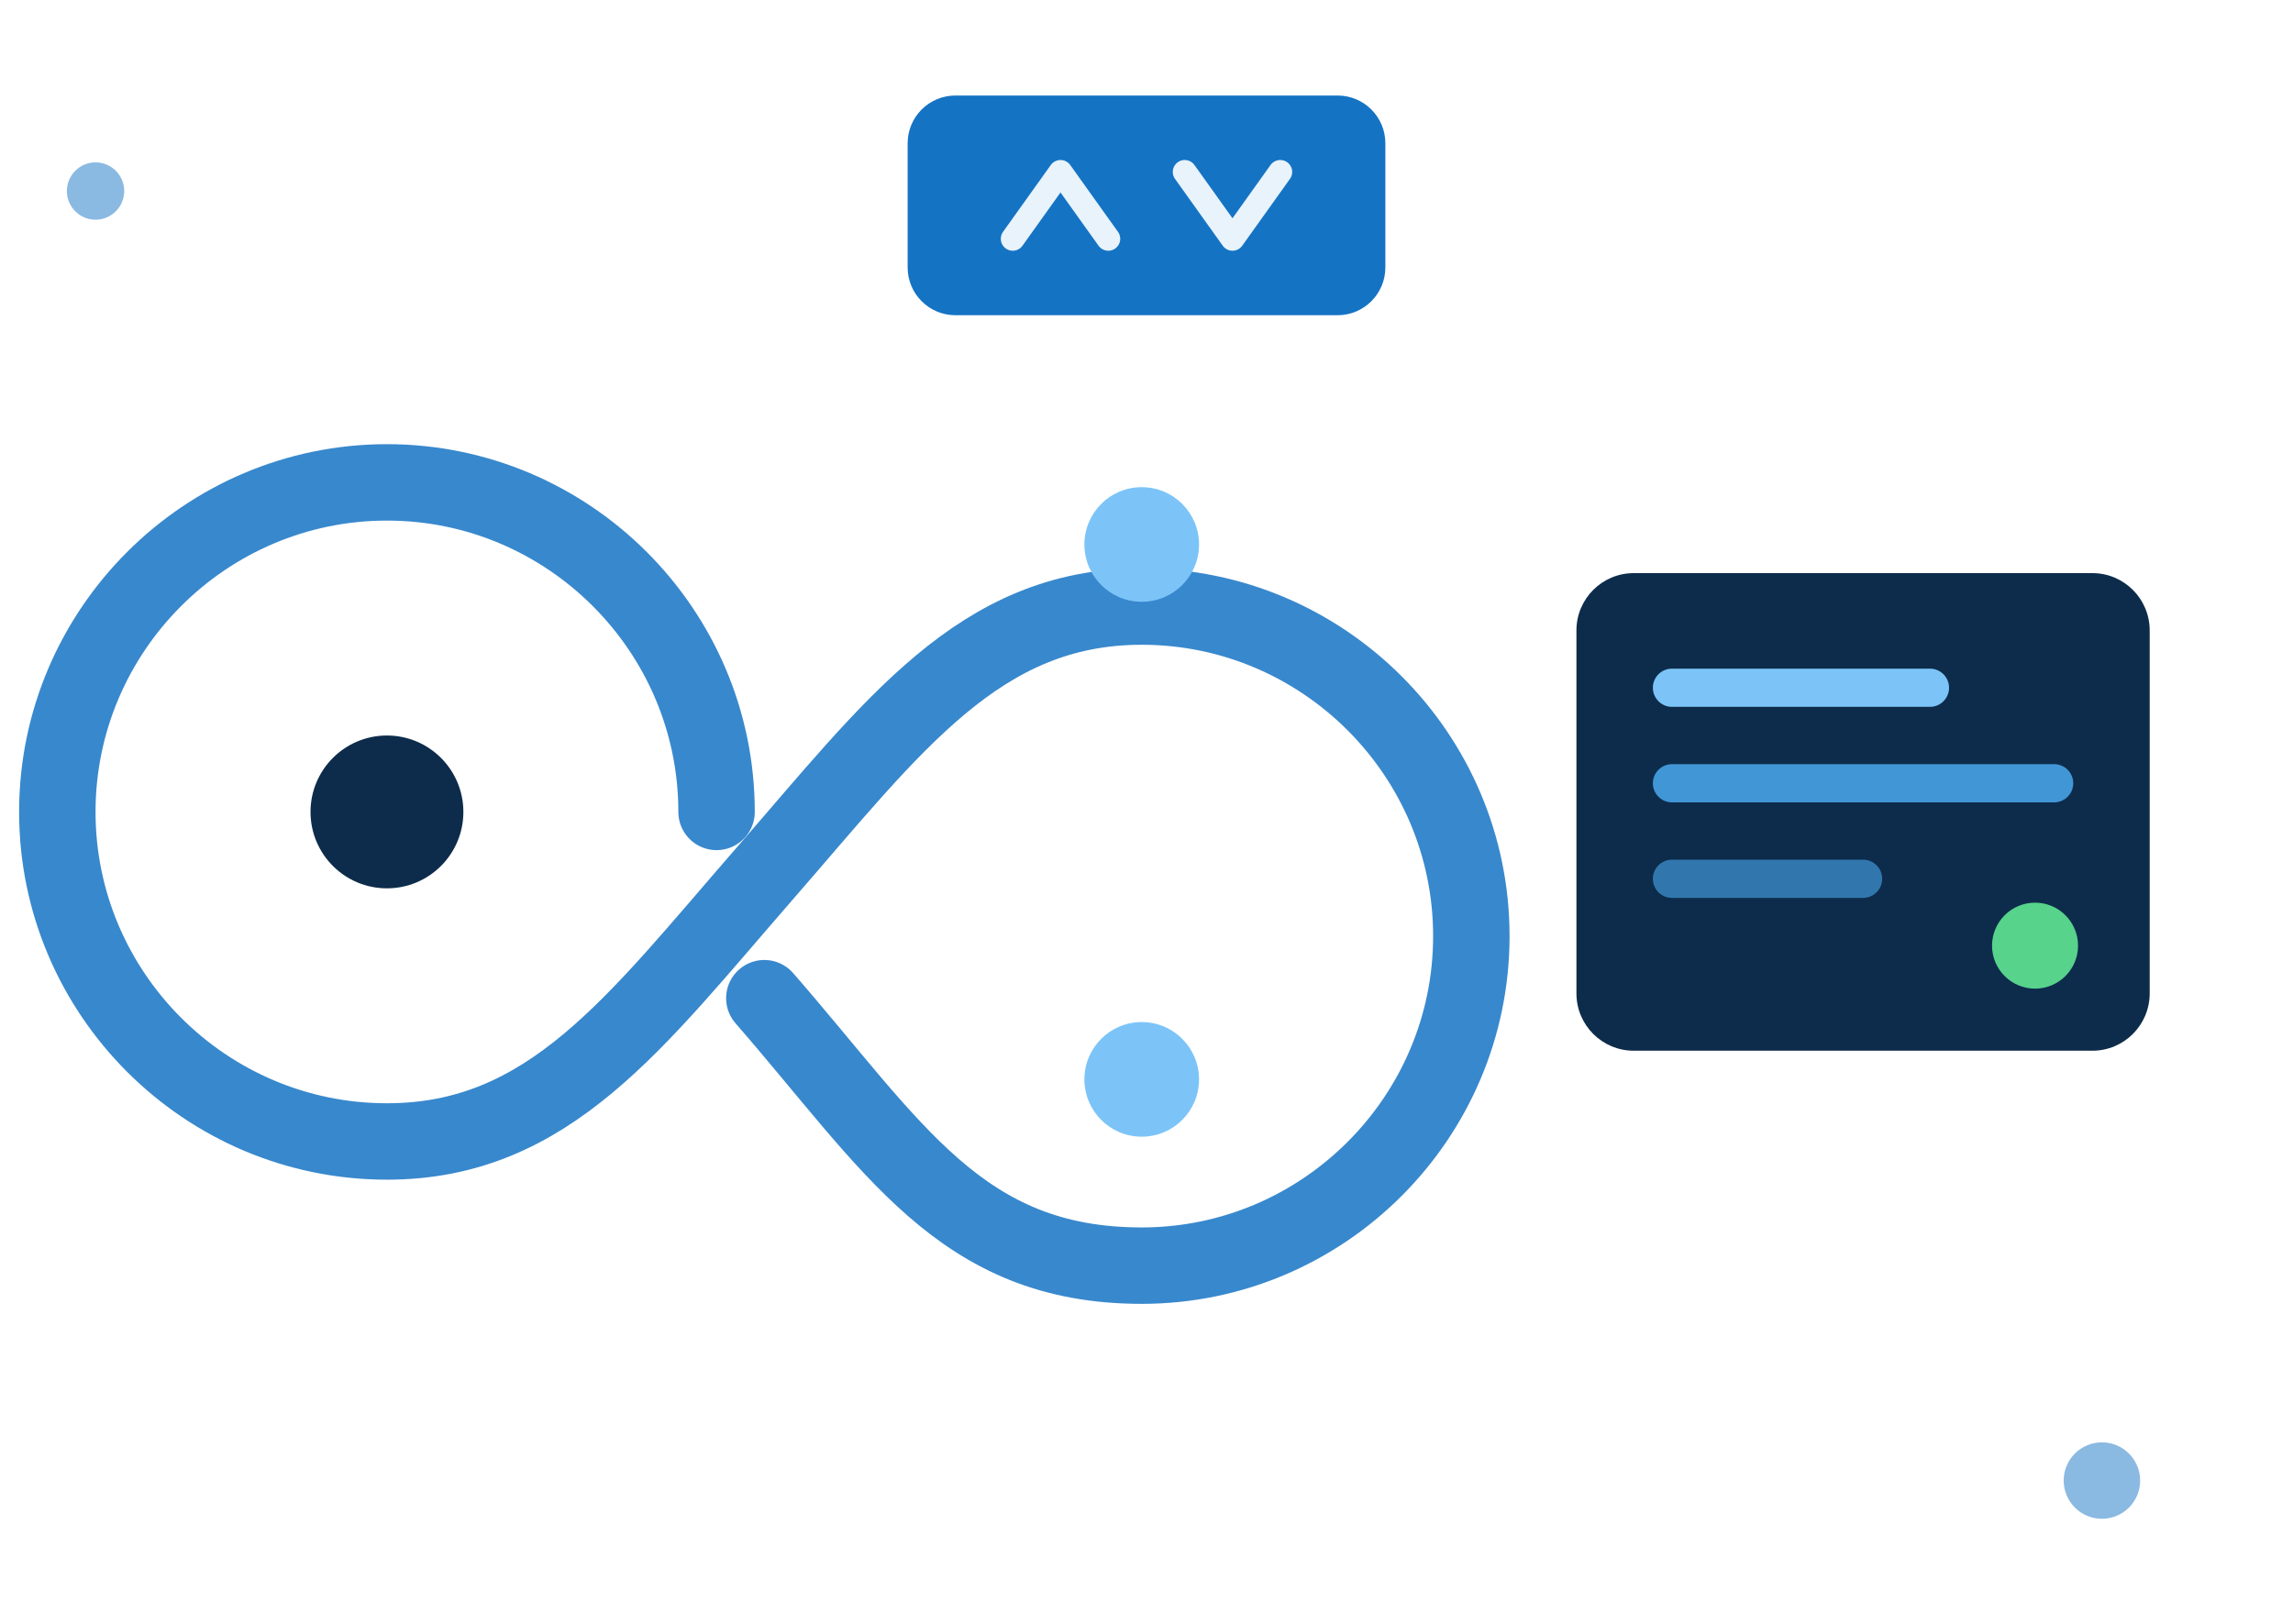
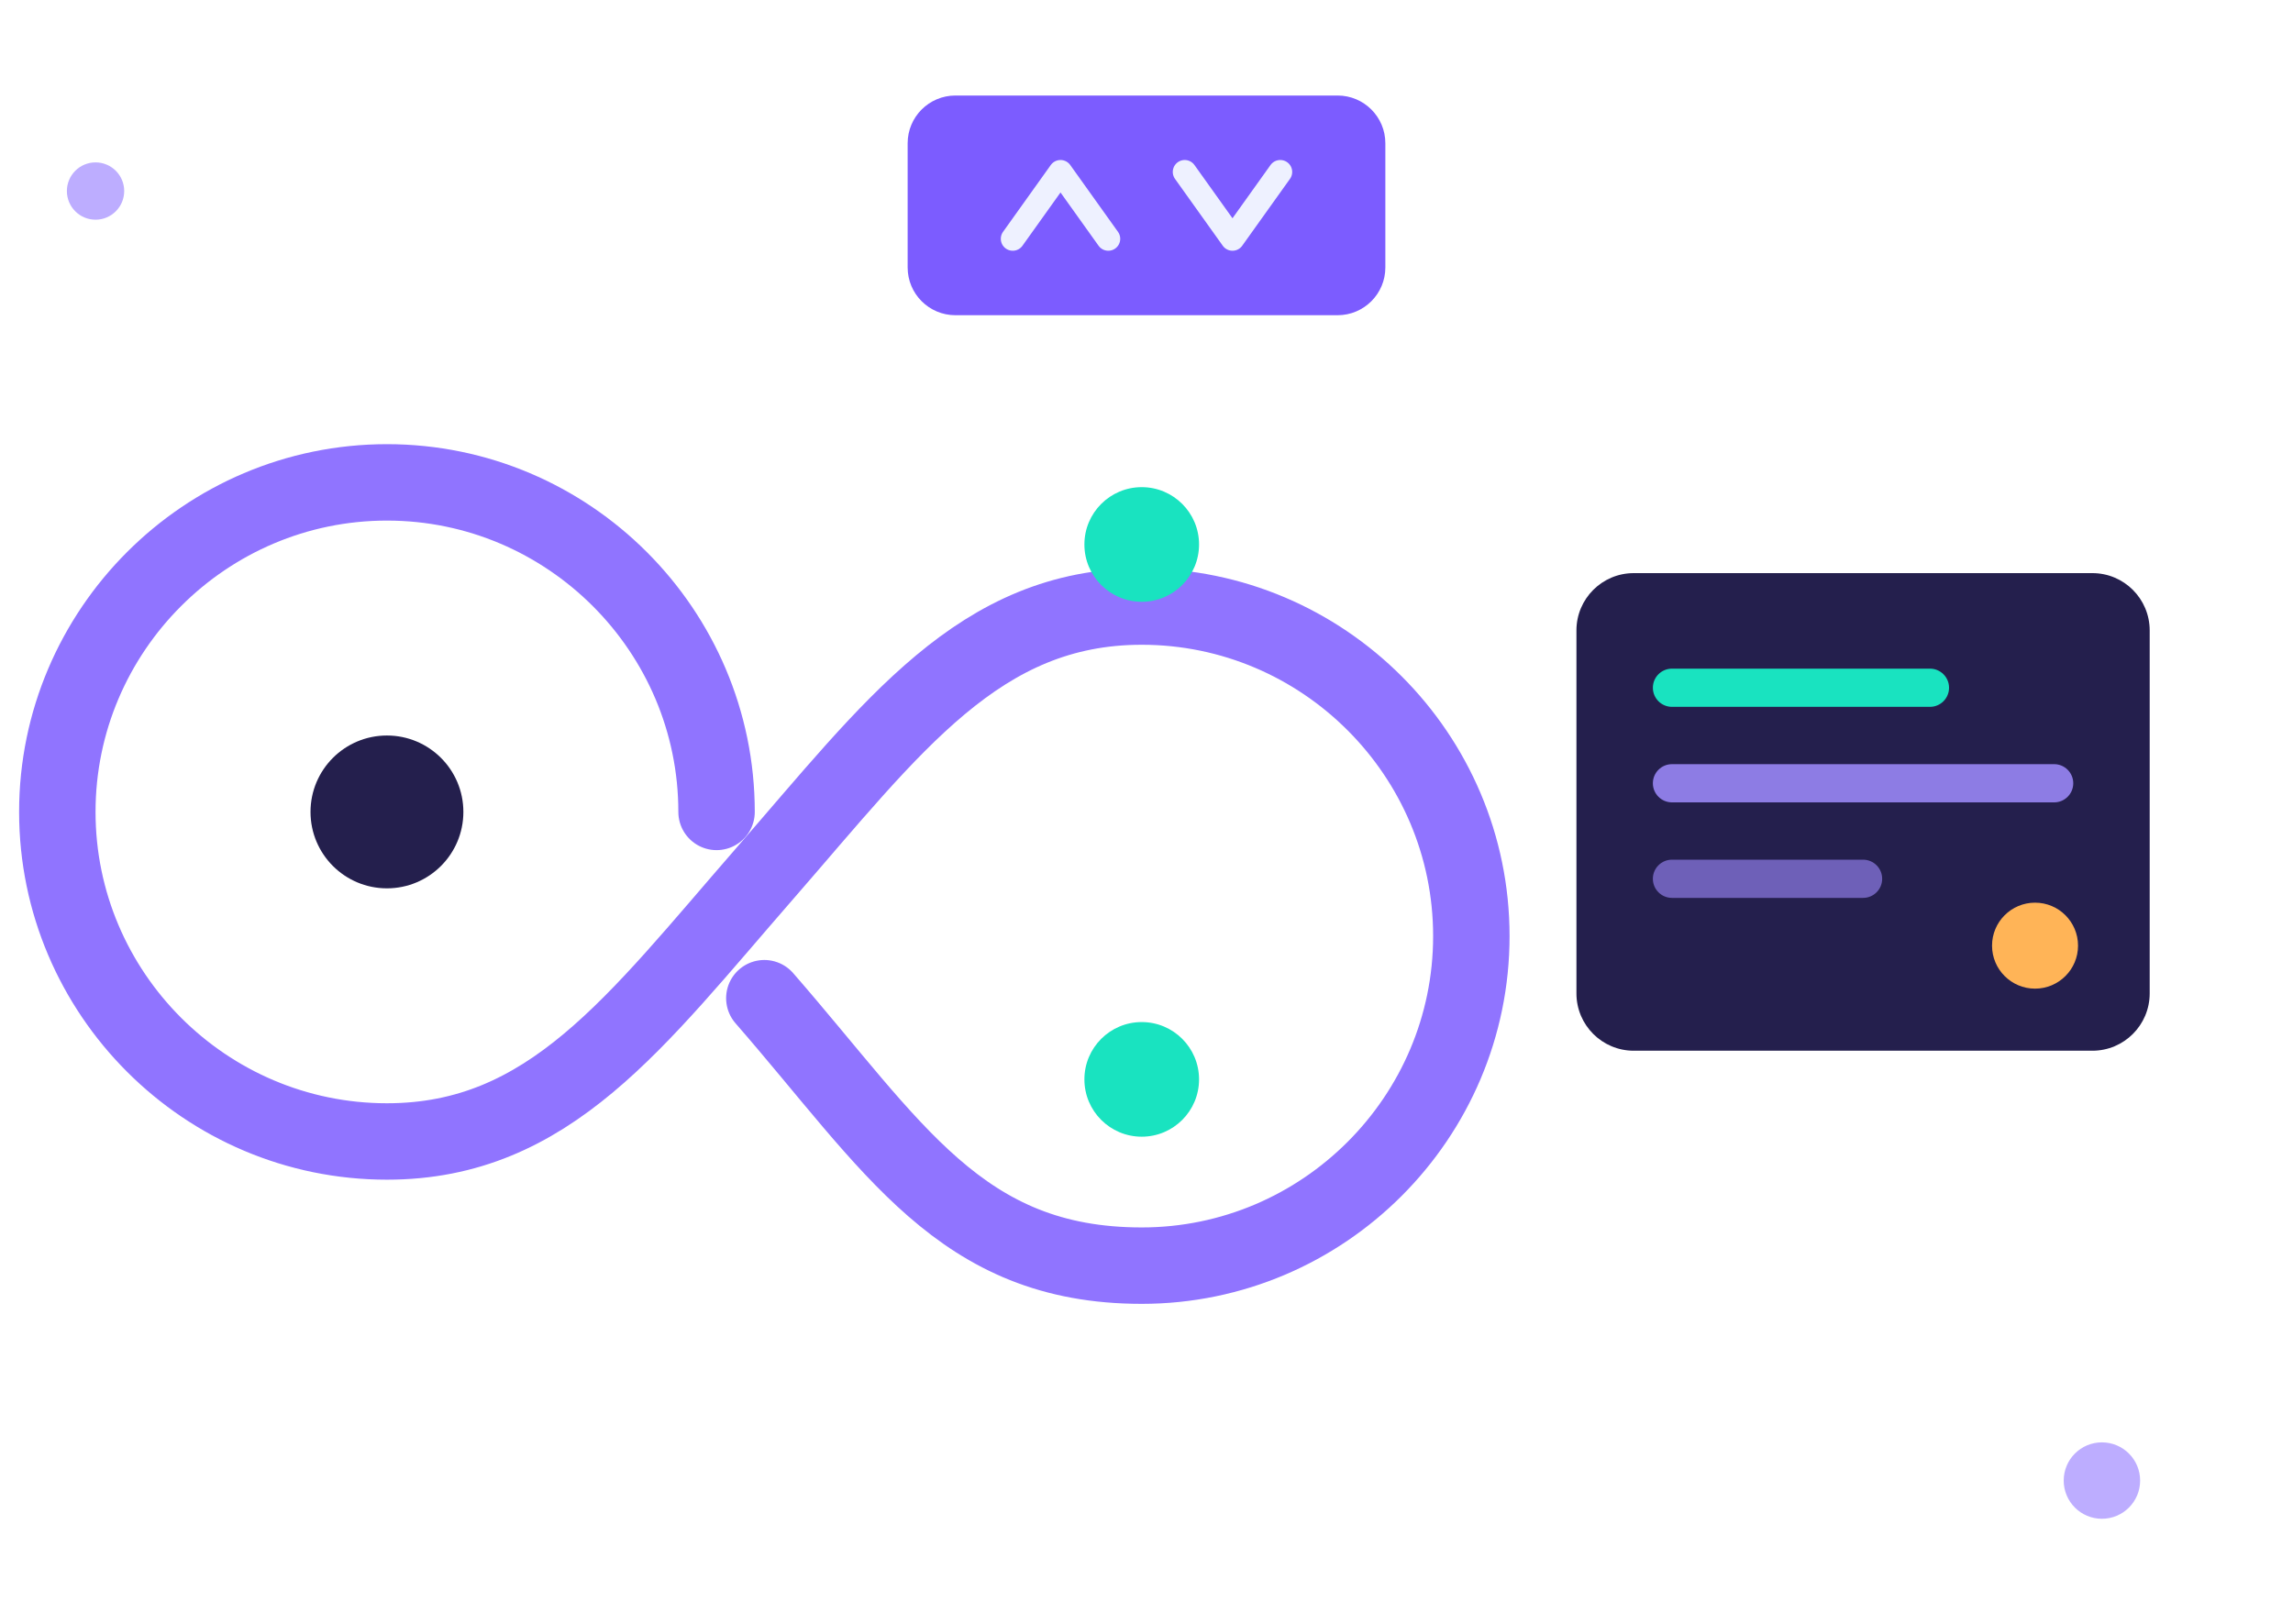
<svg xmlns="http://www.w3.org/2000/svg" viewBox="0 0 480 340" role="img" aria-label="CI/CD pipeline illustration">
-   <path d="M150 170c0-38-31-69-69-69S12 132 12 170s31 69 69 69c34 0 52-25 79-56 27-31 45-56 79-56 38 0 69 31 69 69s-31 69-69 69-52-25-79-56" fill="none" stroke="#1573c4" stroke-width="16" stroke-linecap="round" opacity=".85" />
-   <circle cx="81" cy="170" r="16" fill="#0d2c4b" />
-   <circle cx="239" cy="114" r="12" fill="#7cc4f8" />
-   <circle cx="239" cy="226" r="12" fill="#7cc4f8" />
+   <path d="M150 170c0-38-31-69-69-69S12 132 12 170s31 69 69 69c34 0 52-25 79-56 27-31 45-56 79-56 38 0 69 31 69 69s-31 69-69 69-52-25-79-56" fill="none" stroke="#7c5cff" stroke-width="16" stroke-linecap="round" opacity=".85" />
+   <circle cx="81" cy="170" r="16" fill="#241f4d" />
+   <circle cx="239" cy="114" r="12" fill="#19e3c0" />
+   <circle cx="239" cy="226" r="12" fill="#19e3c0" />
  <g transform="translate(330 120)">
-     <rect width="120" height="100" rx="12" fill="#0d2c4b" />
-     <rect x="16" y="20" width="62" height="8" rx="4" fill="#7cc4f8" />
-     <rect x="16" y="40" width="88" height="8" rx="4" fill="#4aa8ee" opacity=".85" />
-     <rect x="16" y="60" width="48" height="8" rx="4" fill="#4aa8ee" opacity=".6" />
-     <circle cx="96" cy="78" r="9" fill="#57d38c" />
+     <rect width="120" height="100" rx="12" fill="#241f4d" />
+     <rect x="16" y="20" width="62" height="8" rx="4" fill="#19e3c0" />
+     <rect x="16" y="40" width="88" height="8" rx="4" fill="#a08cff" opacity=".85" />
+     <rect x="16" y="60" width="48" height="8" rx="4" fill="#a08cff" opacity=".6" />
+     <circle cx="96" cy="78" r="9" fill="#ffb457" />
  </g>
-   <g transform="translate(20 40)" fill="#1573c4" opacity=".5">
+   <g transform="translate(20 40)" fill="#7c5cff" opacity=".5">
    <circle cx="0" cy="0" r="6" />
    <circle cx="420" cy="270" r="8" />
  </g>
  <g transform="translate(190 20)">
-     <rect width="100" height="46" rx="10" fill="#1573c4" />
-     <path d="M22 30l10-14 10 14M58 16l10 14 10-14" stroke="#e8f3fb" stroke-width="5" fill="none" stroke-linecap="round" stroke-linejoin="round" />
+     <rect width="100" height="46" rx="10" fill="#7c5cff" />
+     <path d="M22 30l10-14 10 14M58 16l10 14 10-14" stroke="#eef1ff" stroke-width="5" fill="none" stroke-linecap="round" stroke-linejoin="round" />
  </g>
</svg>
